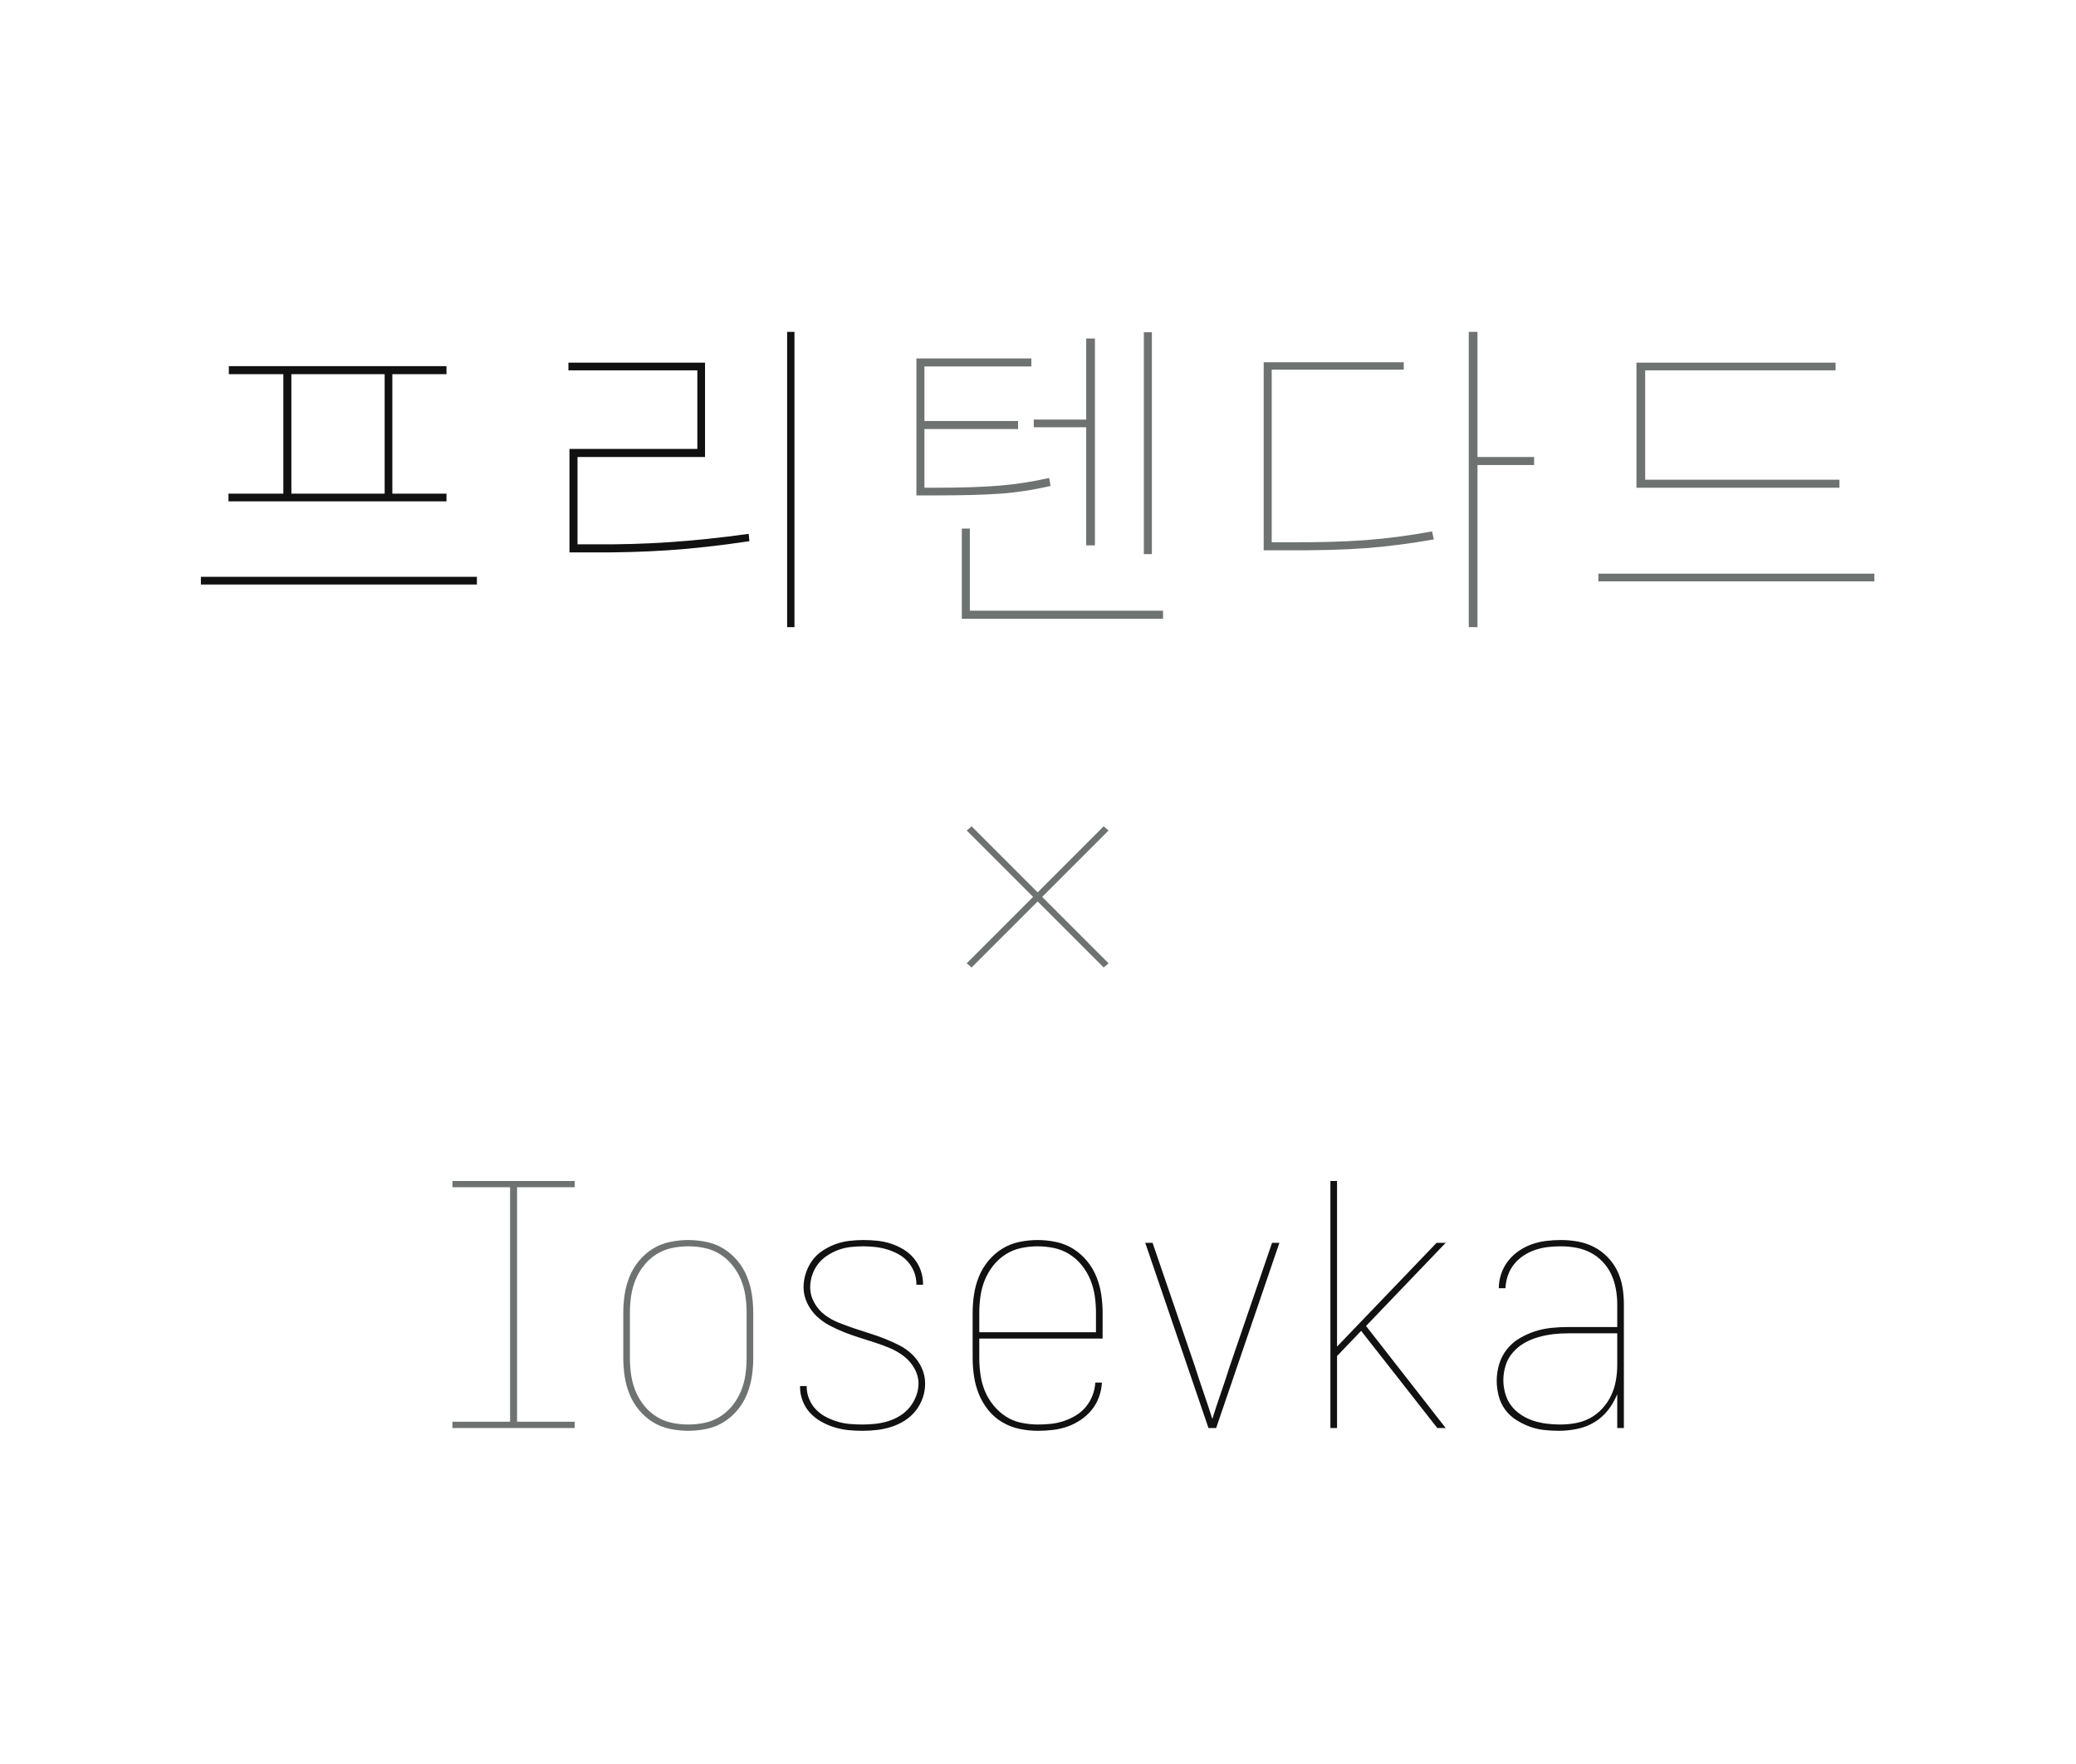
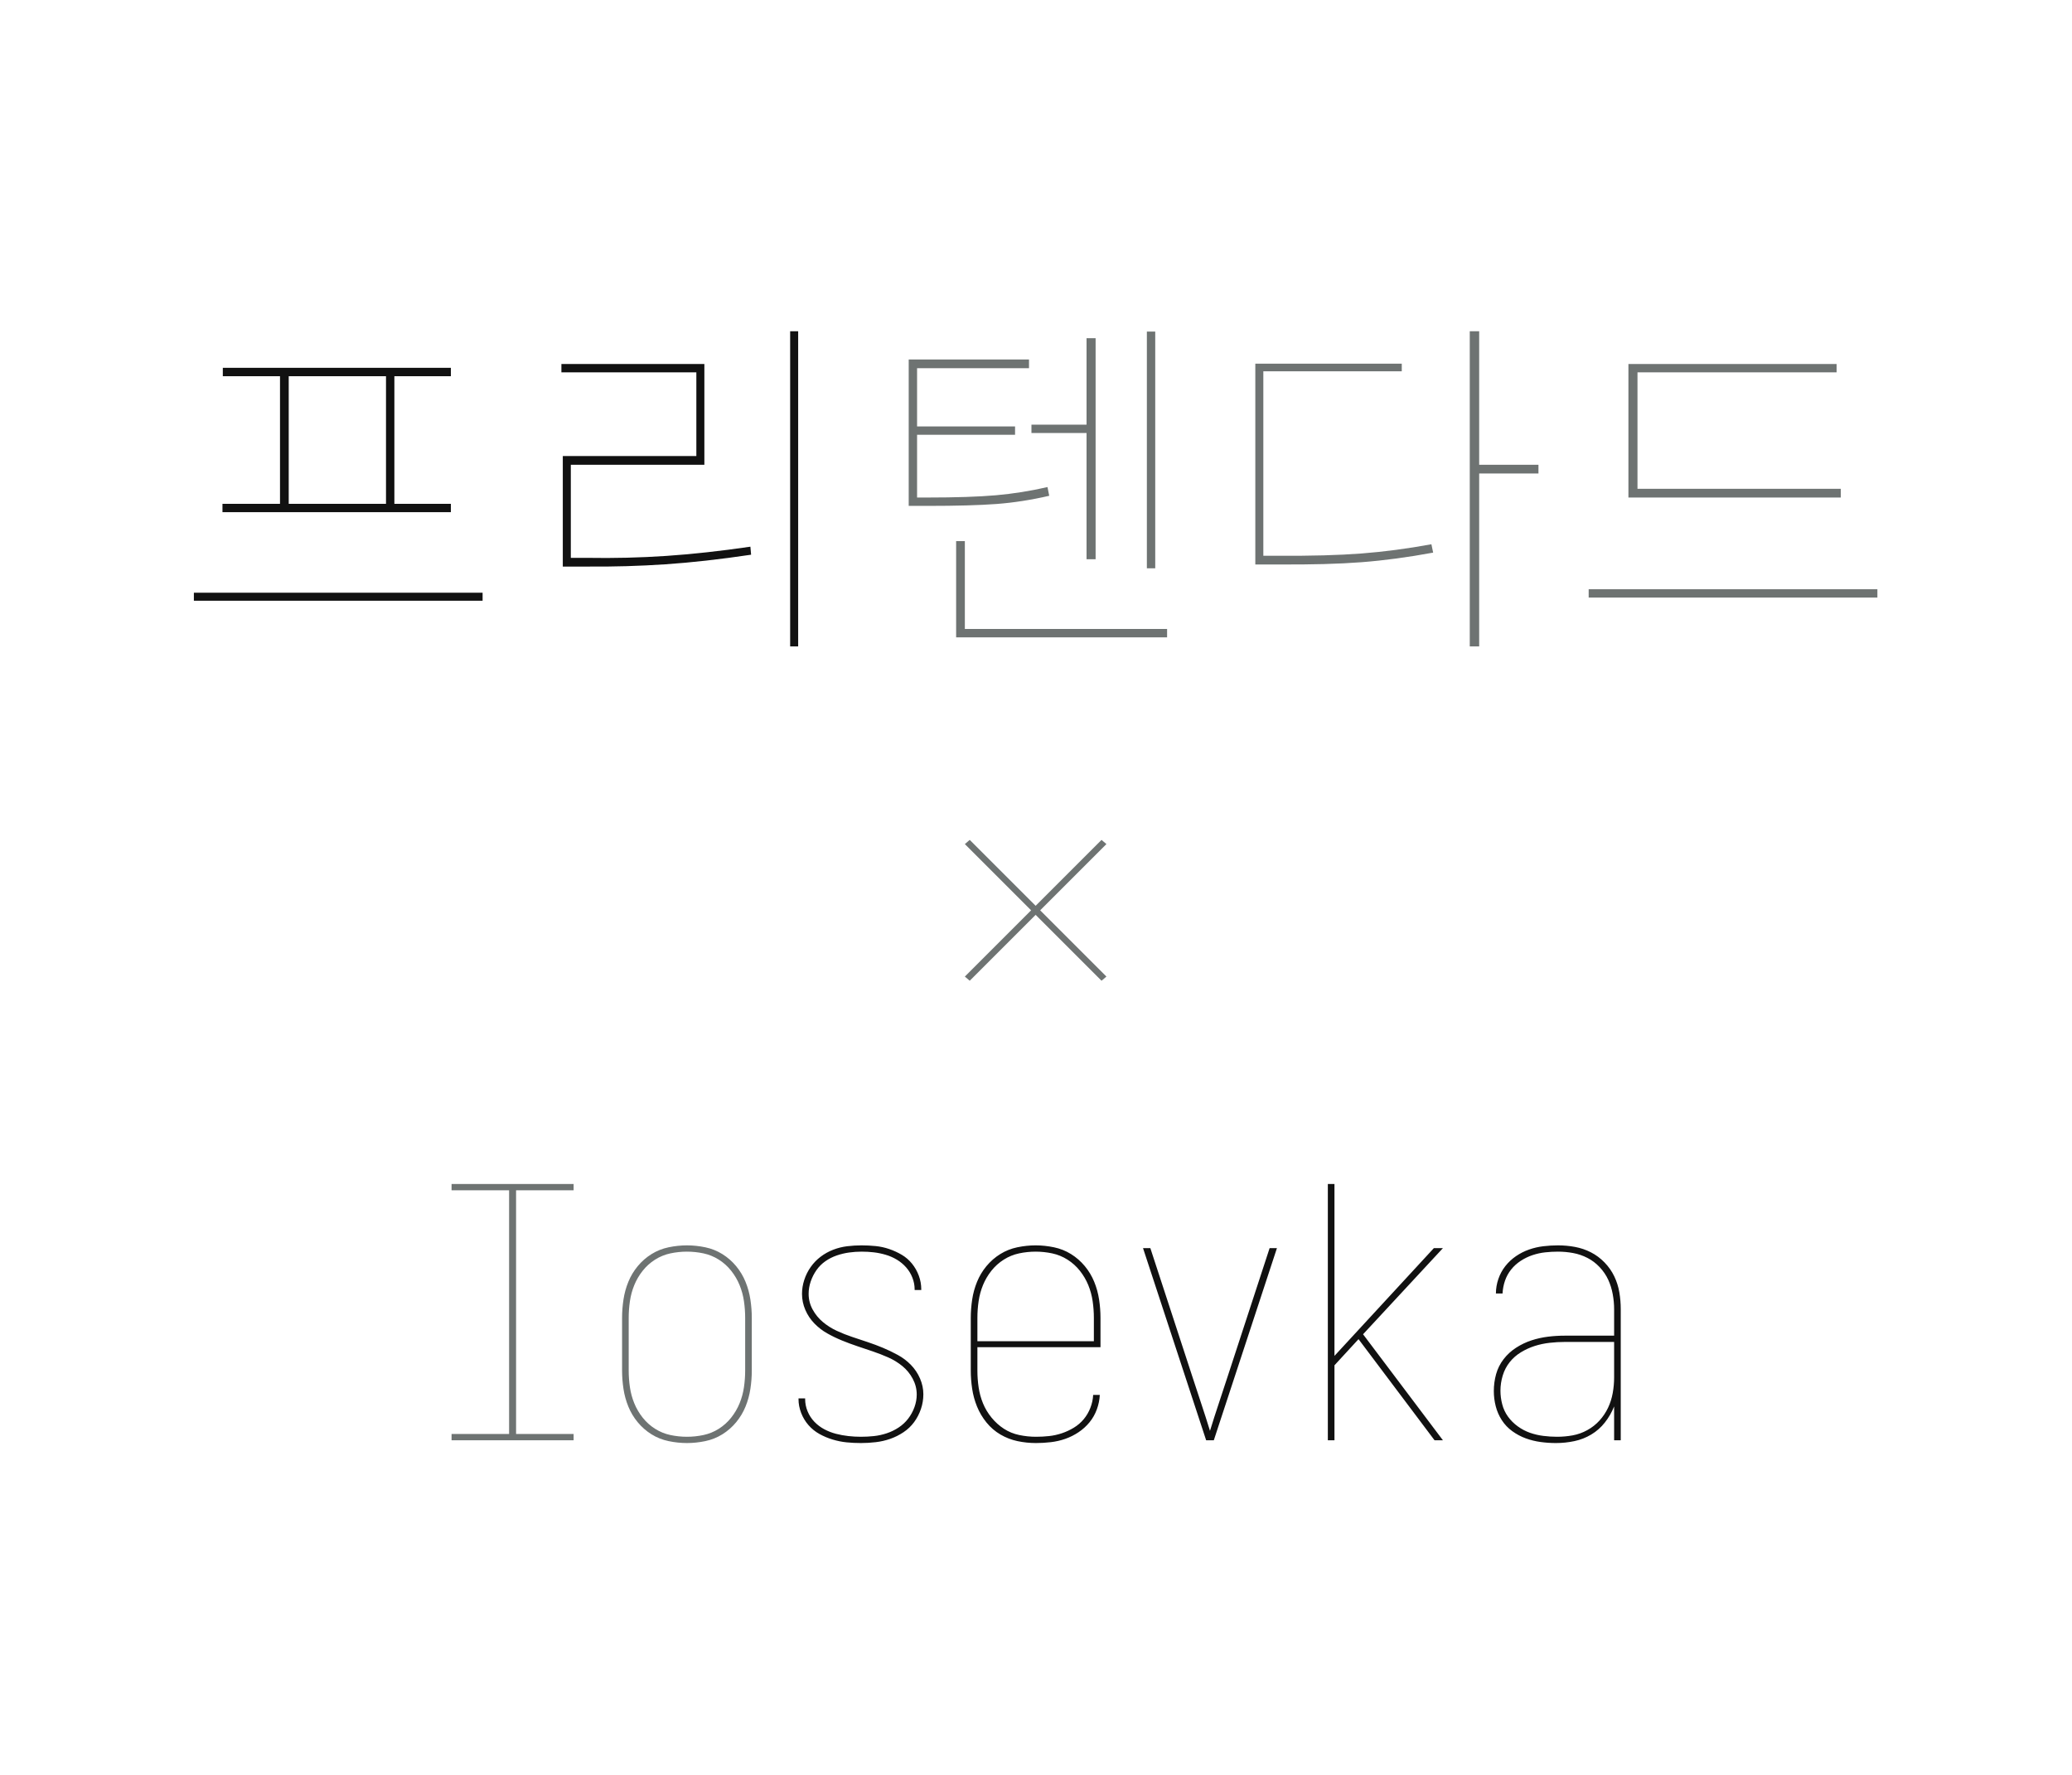
- <svg xmlns="http://www.w3.org/2000/svg" width="1129" height="959" viewBox="0 0 1129 959" role="img" aria-label="Presevka — 프리텐다드 × Iosevka">
-   <g transform="translate(89.3 328.1) scale(0.19 -0.19)">
-     <path fill="#111111" d="M895.0 54H105.0V76H895.0ZM808.0 656H185.0V679H808.0ZM808.0 292H184.0V314H808.0ZM364.0 310H341.0V659H364.0ZM653.0 310H631.0V659H653.0ZM1804.0 -68H1783.0V777H1804.0ZM1673.0 199 1675.0 178Q1548.0 159 1441.5 152.0Q1335.0 145 1227.0 146H1160.0V169H1227.0Q1337.0 168 1443.5 175.0Q1550.0 182 1673.0 199ZM1548.0 419H1183.0V158H1160.0V442H1526.0V667H1157.0V689H1548.0Z" />
-     <path fill="#6e7372" d="M2655.0 504H2489.0V526H2655.0ZM2827.0 141H2804.0V776H2827.0ZM2664.0 166H2639.0V758H2664.0ZM2859.0 -44H2283.0V-21H2859.0ZM2306.0 -25H2283.0V214H2306.0ZM2533.0 359 2537.0 336Q2463.0 319 2393.5 314.0Q2324.0 309 2203.0 309H2153.0V331H2203.0Q2320.0 331 2391.0 337.0Q2462.0 343 2533.0 359ZM2482.0 678H2176.0V318H2153.0V701H2482.0ZM2444.0 499H2165.0V522H2444.0ZM3759.0 -68H3734.0V777H3759.0ZM3921.0 396H3751.0V419H3921.0ZM3629.0 206 3634.0 183Q3531.0 165 3438.5 158.0Q3346.0 151 3209.0 152H3147.0V175H3209.0Q3345.0 174 3438.0 181.0Q3531.0 188 3629.0 206ZM3548.0 669H3170.0V169H3147.0V690H3548.0ZM4795.0 331H4214.0V354H4795.0ZM4895.0 63H4105.0V85H4895.0ZM4784.0 667H4239.0V341H4214.0V689H4784.0Z" />
+ <svg xmlns="http://www.w3.org/2000/svg" width="1129" height="967" viewBox="0 0 1129 967" role="img" aria-label="Presevka — 프리텐다드 × Iosevka">
+   <g transform="translate(89.3 336.5) scale(0.19 -0.19)">
+     <path fill="#111111" d="M914.0 48H86.0V71H914.0ZM823.0 692H169.0V716H823.0ZM823.0 302H168.0V326H823.0ZM358.0 321H333.0V695H358.0ZM661.0 321H637.0V695H661.0ZM1819.0 -83H1796.0V821H1819.0ZM1682.0 203 1684.0 180Q1550.0 160 1438.5 152.5Q1327.0 145 1213.0 146H1144.0V171H1213.0Q1329.0 169 1440.5 176.5Q1552.0 184 1682.0 203ZM1550.0 438H1167.0V159H1144.0V463H1527.0V703H1140.0V727H1550.0Z" />
+     <path fill="#6e7372" d="M2663.0 529H2488.0V553H2663.0ZM2843.0 141H2819.0V820H2843.0ZM2672.0 167H2646.0V801H2672.0ZM2877.0 -57H2272.0V-33H2877.0ZM2297.0 -37H2272.0V219H2297.0ZM2534.0 374 2539.0 349Q2461.0 331 2388.0 325.5Q2315.0 320 2189.0 320H2136.0V344H2189.0Q2312.0 344 2386.0 350.5Q2460.0 357 2534.0 374ZM2481.0 715H2160.0V330H2136.0V740H2481.0ZM2441.0 524H2149.0V548H2441.0ZM3772.0 -83H3745.0V821H3772.0ZM3942.0 413H3763.0V438H3942.0ZM3635.0 210 3640.0 186Q3532.0 166 3435.0 158.5Q3338.0 151 3195.0 152H3130.0V177H3195.0Q3337.0 176 3434.5 183.5Q3532.0 191 3635.0 210ZM3550.0 706H3153.0V171H3130.0V728H3550.0ZM4809.0 344H4200.0V369H4809.0ZM4914.0 57H4086.0V81H4914.0ZM4797.0 703H4226.0V355H4200.0V727H4797.0Z" />
  </g>
-   <g transform="translate(89.3 552.3) scale(0.19 -0.19)">
+   <g transform="translate(89.3 560.7) scale(0.19 -0.19)">
    <path fill="#6e7372" d="M2311.0 138 2297.0 150 2487.0 340 2297.0 530 2311.0 542 2500.0 353 2689.0 542 2703.0 530 2513.0 340 2703.0 150 2689.0 138 2500.0 327Z" />
  </g>
-   <g transform="translate(89.3 776.5) scale(0.19 -0.19)">
-     <path fill="#6e7372" d="M825.0 0V18H990.0V689H825.0V707H1175.0V689H1010.0V18H1175.0V0ZM1500.0 -8Q1474.0 -8 1447.5 -2.5Q1421.0 3 1398.5 17.0Q1376.0 31 1359.0 51.5Q1342.0 72 1332.0 96.5Q1322.0 121 1318.0 147.5Q1314.0 174 1314.0 200V330Q1314.0 356 1318.0 382.5Q1322.0 409 1332.0 433.5Q1342.0 458 1359.0 478.5Q1376.0 499 1398.5 513.0Q1421.0 527 1447.5 532.5Q1474.0 538 1500.0 538Q1526.0 538 1552.5 532.5Q1579.0 527 1601.5 513.0Q1624.0 499 1641.0 478.5Q1658.0 458 1668.0 433.5Q1678.0 409 1682.0 382.5Q1686.0 356 1686.0 330V200Q1686.0 174 1682.0 147.5Q1678.0 121 1668.0 96.5Q1658.0 72 1641.0 51.5Q1624.0 31 1601.5 17.0Q1579.0 3 1552.5 -2.5Q1526.0 -8 1500.0 -8ZM1500.0 10Q1524.0 10 1547.5 15.0Q1571.0 20 1591.5 33.0Q1612.0 46 1627.0 65.0Q1642.0 84 1651.0 106.0Q1660.0 128 1663.5 152.0Q1667.0 176 1667.0 200V330Q1667.0 354 1663.5 378.0Q1660.0 402 1651.0 424.0Q1642.0 446 1627.0 465.0Q1612.0 484 1591.5 497.0Q1571.0 510 1547.5 515.0Q1524.0 520 1500.0 520Q1476.0 520 1452.5 515.0Q1429.0 510 1408.5 497.0Q1388.0 484 1373.0 465.0Q1358.0 446 1349.0 424.0Q1340.0 402 1336.5 378.0Q1333.0 354 1333.0 330V200Q1333.0 176 1336.5 152.0Q1340.0 128 1349.0 106.0Q1358.0 84 1373.0 65.0Q1388.0 46 1408.5 33.0Q1429.0 20 1452.5 15.0Q1476.0 10 1500.0 10Z" />
-     <path fill="#111111" d="M1820.0 117V120H1839.0V118Q1839.0 100 1846.0 83.0Q1853.0 66 1865.5 53.0Q1878.0 40 1894.5 31.5Q1911.0 23 1928.0 18.0Q1945.0 13 1963.0 11.5Q1981.0 10 1999.0 10Q2017.0 10 2035.5 12.0Q2054.0 14 2072.0 19.5Q2090.0 25 2106.0 35.0Q2122.0 45 2133.5 59.0Q2145.0 73 2152.0 91.0Q2159.0 109 2159.0 127Q2159.0 150 2147.0 171.0Q2135.0 192 2116.5 206.0Q2098.0 220 2076.5 229.0Q2055.0 238 2033.0 245.0Q2011.0 252 1989.0 259.0Q1967.0 266 1945.5 274.5Q1924.0 283 1903.5 294.0Q1883.0 305 1866.5 321.0Q1850.0 337 1840.0 358.5Q1830.0 380 1830.0 403Q1830.0 423 1836.5 443.0Q1843.0 463 1855.0 479.5Q1867.0 496 1884.5 507.5Q1902.0 519 1921.0 526.0Q1940.0 533 1960.5 535.5Q1981.0 538 2001.0 538Q2021.0 538 2040.5 536.0Q2060.0 534 2079.0 528.0Q2098.0 522 2115.5 511.5Q2133.0 501 2145.5 486.0Q2158.0 471 2165.0 452.0Q2172.0 433 2172.0 413V410H2153.0V412Q2153.0 430 2146.5 446.5Q2140.0 463 2128.5 476.0Q2117.0 489 2101.5 497.5Q2086.0 506 2069.5 511.0Q2053.0 516 2035.5 518.0Q2018.0 520 2001.0 520Q1983.0 520 1965.0 518.0Q1947.0 516 1930.5 510.0Q1914.0 504 1898.5 494.0Q1883.0 484 1872.0 470.0Q1861.0 456 1855.0 438.5Q1849.0 421 1849.0 403Q1849.0 380 1860.5 359.0Q1872.0 338 1890.5 324.0Q1909.0 310 1930.5 301.5Q1952.0 293 1974.0 285.5Q1996.0 278 2018.5 271.0Q2041.0 264 2062.5 255.5Q2084.0 247 2104.5 236.5Q2125.0 226 2141.5 210.0Q2158.0 194 2168.0 172.5Q2178.0 151 2178.0 127Q2178.0 106 2171.0 86.0Q2164.0 66 2151.0 49.5Q2138.0 33 2120.0 21.5Q2102.0 10 2082.0 3.5Q2062.0 -3 2041.0 -5.5Q2020.0 -8 1999.0 -8Q1978.0 -8 1958.0 -6.0Q1938.0 -4 1918.5 2.0Q1899.0 8 1881.0 18.0Q1863.0 28 1849.0 43.0Q1835.0 58 1827.5 77.5Q1820.0 97 1820.0 117ZM2501.0 -8Q2474.0 -8 2448.0 -2.5Q2422.0 3 2399.0 16.5Q2376.0 30 2359.0 51.0Q2342.0 72 2332.0 96.5Q2322.0 121 2318.0 147.5Q2314.0 174 2314.0 200V330Q2314.0 356 2318.0 382.5Q2322.0 409 2332.0 433.5Q2342.0 458 2359.0 478.5Q2376.0 499 2398.5 513.0Q2421.0 527 2447.5 532.5Q2474.0 538 2500.0 538Q2526.0 538 2552.5 532.5Q2579.0 527 2601.5 513.0Q2624.0 499 2641.0 478.5Q2658.0 458 2668.0 433.5Q2678.0 409 2682.0 382.5Q2686.0 356 2686.0 330V256H2333.0V200Q2333.0 176 2336.5 152.0Q2340.0 128 2349.0 106.0Q2358.0 84 2373.5 65.0Q2389.0 46 2409.0 33.0Q2429.0 20 2453.0 15.0Q2477.0 10 2501.0 10Q2520.0 10 2538.5 12.0Q2557.0 14 2575.0 20.0Q2593.0 26 2609.5 36.0Q2626.0 46 2638.0 60.5Q2650.0 75 2657.0 93.0Q2664.0 111 2665.0 130H2684.0Q2683.0 109 2675.5 88.5Q2668.0 68 2654.5 51.5Q2641.0 35 2623.0 23.0Q2605.0 11 2585.0 4.0Q2565.0 -3 2543.5 -5.5Q2522.0 -8 2501.0 -8ZM2500.0 520Q2476.0 520 2452.5 515.0Q2429.0 510 2408.5 497.0Q2388.0 484 2373.0 465.0Q2358.0 446 2349.0 424.0Q2340.0 402 2336.5 378.0Q2333.0 354 2333.0 330V274H2667.0V330Q2667.0 354 2663.5 378.0Q2660.0 402 2651.0 424.0Q2642.0 446 2627.0 465.0Q2612.0 484 2591.5 497.0Q2571.0 510 2547.5 515.0Q2524.0 520 2500.0 520ZM2989.0 0 2808.0 530H2829.0L2950.0 177Q2962.0 139 2975.0 101.5Q2988.0 64 3000.0 26Q3012.0 64 3025.0 101.5Q3038.0 139 3050.0 177L3171.0 530H3192.0L3011.0 0ZM3338.0 0V707H3357.0V233L3642.0 530H3668.0L3440.0 292L3668.0 0H3644.0L3426.0 278L3357.0 206V0ZM4178.0 0H4159.0V97Q4149.0 72 4132.5 51.0Q4116.0 30 4093.5 16.5Q4071.0 3 4044.5 -2.5Q4018.0 -8 3992.0 -8Q3970.0 -8 3948.5 -5.5Q3927.0 -3 3907.0 4.5Q3887.0 12 3868.5 24.0Q3850.0 36 3837.5 53.5Q3825.0 71 3819.5 92.5Q3814.0 114 3814.0 135Q3814.0 159 3821.0 182.5Q3828.0 206 3843.0 225.0Q3858.0 244 3879.0 256.5Q3900.0 269 3923.0 276.5Q3946.0 284 3970.0 286.5Q3994.0 289 4018.0 289H4159.0V355Q4159.0 376 4155.0 398.0Q4151.0 420 4142.0 439.5Q4133.0 459 4117.5 475.5Q4102.0 492 4082.5 502.0Q4063.0 512 4041.5 516.0Q4020.0 520 3998.0 520Q3980.0 520 3961.5 518.0Q3943.0 516 3925.0 510.0Q3907.0 504 3891.0 493.5Q3875.0 483 3863.5 468.5Q3852.0 454 3846.0 436.5Q3840.0 419 3839.0 400H3820.0Q3820.0 421 3827.0 441.5Q3834.0 462 3847.0 478.5Q3860.0 495 3877.5 507.0Q3895.0 519 3915.0 526.0Q3935.0 533 3956.0 535.5Q3977.0 538 3998.0 538Q4023.0 538 4047.0 533.5Q4071.0 529 4092.5 518.0Q4114.0 507 4131.5 489.0Q4149.0 471 4159.5 449.0Q4170.0 427 4174.0 403.0Q4178.0 379 4178.0 355ZM4159.0 271H4018.0Q3996.0 271 3975.0 268.5Q3954.0 266 3933.0 260.0Q3912.0 254 3893.5 243.5Q3875.0 233 3860.5 216.5Q3846.0 200 3839.5 179.0Q3833.0 158 3833.0 137Q3833.0 118 3838.5 98.5Q3844.0 79 3855.5 64.0Q3867.0 49 3883.5 38.0Q3900.0 27 3918.5 21.0Q3937.0 15 3956.5 12.5Q3976.0 10 3995.0 10Q4018.0 10 4040.0 14.0Q4062.0 18 4081.5 28.5Q4101.0 39 4116.5 56.0Q4132.0 73 4141.5 93.0Q4151.0 113 4155.0 135.5Q4159.0 158 4159.0 180Z" />
+   <g transform="translate(89.3 784.9) scale(0.19 -0.19)">
+     <path fill="#6e7372" d="M825.0 0V18H990.0V717H825.0V735H1175.0V717H1010.0V18H1175.0V0ZM1500.0 -8Q1474.0 -8 1447.5 -2.5Q1421.0 3 1398.5 17.0Q1376.0 31 1359.0 51.5Q1342.0 72 1332.0 96.5Q1322.0 121 1318.0 147.5Q1314.0 174 1314.0 200V351Q1314.0 377 1318.0 403.5Q1322.0 430 1332.0 454.5Q1342.0 479 1359.0 499.5Q1376.0 520 1398.5 534.0Q1421.0 548 1447.5 553.5Q1474.0 559 1500.0 559Q1526.0 559 1552.5 553.5Q1579.0 548 1601.5 534.0Q1624.0 520 1641.0 499.5Q1658.0 479 1668.0 454.5Q1678.0 430 1682.0 403.5Q1686.0 377 1686.0 351V200Q1686.0 174 1682.0 147.5Q1678.0 121 1668.0 96.5Q1658.0 72 1641.0 51.5Q1624.0 31 1601.5 17.0Q1579.0 3 1552.5 -2.5Q1526.0 -8 1500.0 -8ZM1500.0 10Q1524.0 10 1547.5 15.0Q1571.0 20 1591.5 33.0Q1612.0 46 1627.0 65.0Q1642.0 84 1651.0 106.0Q1660.0 128 1663.5 152.0Q1667.0 176 1667.0 200V351Q1667.0 375 1663.5 399.0Q1660.0 423 1651.0 445.0Q1642.0 467 1627.0 486.0Q1612.0 505 1591.5 518.0Q1571.0 531 1547.5 536.0Q1524.0 541 1500.0 541Q1476.0 541 1452.5 536.0Q1429.0 531 1408.5 518.0Q1388.0 505 1373.0 486.0Q1358.0 467 1349.0 445.0Q1340.0 423 1336.5 399.0Q1333.0 375 1333.0 351V200Q1333.0 176 1336.5 152.0Q1340.0 128 1349.0 106.0Q1358.0 84 1373.0 65.0Q1388.0 46 1408.5 33.0Q1429.0 20 1452.5 15.0Q1476.0 10 1500.0 10Z" />
+     <path fill="#111111" d="M1820.0 118V120H1839.0V118Q1839.0 100 1846.0 83.0Q1853.0 66 1865.5 53.0Q1878.0 40 1894.0 31.5Q1910.0 23 1927.5 18.5Q1945.0 14 1963.0 12.0Q1981.0 10 1999.0 10Q2018.0 10 2036.5 12.0Q2055.0 14 2073.0 20.0Q2091.0 26 2107.0 36.5Q2123.0 47 2134.5 62.0Q2146.0 77 2152.5 95.0Q2159.0 113 2159.0 131Q2159.0 155 2147.5 176.5Q2136.0 198 2117.5 213.0Q2099.0 228 2077.5 237.5Q2056.0 247 2034.0 254.5Q2012.0 262 1989.5 269.5Q1967.0 277 1945.0 286.0Q1923.0 295 1902.5 306.5Q1882.0 318 1865.5 335.0Q1849.0 352 1839.5 374.0Q1830.0 396 1830.0 420Q1830.0 440 1836.5 460.0Q1843.0 480 1855.0 497.0Q1867.0 514 1883.5 526.5Q1900.0 539 1919.5 546.5Q1939.0 554 1959.5 556.5Q1980.0 559 2001.0 559Q2021.0 559 2041.0 557.0Q2061.0 555 2080.0 548.5Q2099.0 542 2116.0 532.0Q2133.0 522 2145.5 506.5Q2158.0 491 2165.0 472.0Q2172.0 453 2172.0 433V431H2153.0V433Q2153.0 450 2146.5 466.5Q2140.0 483 2128.5 496.0Q2117.0 509 2102.0 518.0Q2087.0 527 2070.0 532.0Q2053.0 537 2036.0 539.0Q2019.0 541 2001.0 541Q1983.0 541 1965.0 538.5Q1947.0 536 1929.5 530.0Q1912.0 524 1897.0 513.5Q1882.0 503 1871.5 488.0Q1861.0 473 1855.0 455.5Q1849.0 438 1849.0 420Q1849.0 396 1860.5 375.0Q1872.0 354 1890.0 339.0Q1908.0 324 1929.5 314.0Q1951.0 304 1973.5 296.5Q1996.0 289 2018.5 281.5Q2041.0 274 2062.5 265.0Q2084.0 256 2105.0 244.5Q2126.0 233 2142.5 216.0Q2159.0 199 2168.5 177.0Q2178.0 155 2178.0 132Q2178.0 110 2171.0 89.5Q2164.0 69 2151.5 52.0Q2139.0 35 2121.0 23.0Q2103.0 11 2083.0 4.0Q2063.0 -3 2041.5 -5.5Q2020.0 -8 1999.0 -8Q1978.0 -8 1958.0 -6.0Q1938.0 -4 1918.0 2.0Q1898.0 8 1880.0 18.0Q1862.0 28 1848.5 43.5Q1835.0 59 1827.5 78.5Q1820.0 98 1820.0 118ZM2501.0 -8Q2474.0 -8 2448.0 -2.5Q2422.0 3 2399.0 16.5Q2376.0 30 2359.0 51.0Q2342.0 72 2332.0 96.5Q2322.0 121 2318.0 147.5Q2314.0 174 2314.0 200V351Q2314.0 377 2318.0 403.5Q2322.0 430 2332.0 454.5Q2342.0 479 2359.0 499.5Q2376.0 520 2398.5 534.0Q2421.0 548 2447.5 553.5Q2474.0 559 2500.0 559Q2526.0 559 2552.5 553.5Q2579.0 548 2601.5 534.0Q2624.0 520 2641.0 499.5Q2658.0 479 2668.0 454.5Q2678.0 430 2682.0 403.5Q2686.0 377 2686.0 351V267H2333.0V200Q2333.0 176 2336.5 152.0Q2340.0 128 2349.0 106.0Q2358.0 84 2373.5 65.0Q2389.0 46 2409.0 33.0Q2429.0 20 2453.0 15.0Q2477.0 10 2501.0 10Q2520.0 10 2538.5 12.0Q2557.0 14 2575.0 20.0Q2593.0 26 2609.5 36.0Q2626.0 46 2638.0 60.5Q2650.0 75 2657.0 93.0Q2664.0 111 2665.0 130H2684.0Q2683.0 109 2675.5 88.5Q2668.0 68 2654.5 51.5Q2641.0 35 2623.0 23.0Q2605.0 11 2585.0 4.0Q2565.0 -3 2543.5 -5.5Q2522.0 -8 2501.0 -8ZM2500.0 541Q2476.0 541 2452.5 536.0Q2429.0 531 2408.5 518.0Q2388.0 505 2373.0 486.0Q2358.0 467 2349.0 445.0Q2340.0 423 2336.5 399.0Q2333.0 375 2333.0 351V284H2667.0V351Q2667.0 375 2663.5 399.0Q2660.0 423 2651.0 445.0Q2642.0 467 2627.0 486.0Q2612.0 505 2591.5 518.0Q2571.0 531 2547.5 536.0Q2524.0 541 2500.0 541ZM2989.0 0 2808.0 551H2829.0L2949.0 184Q2962.0 144 2975.0 105.0Q2988.0 66 3000.0 27Q3012.0 66 3025.0 105.0Q3038.0 144 3051.0 184L3171.0 551H3192.0L3011.0 0ZM3338.0 0V735H3357.0V242L3642.0 551H3668.0L3439.0 304L3668.0 0H3644.0L3426.0 290L3357.0 215V0ZM4178.0 0H4159.0V97Q4149.0 72 4132.5 51.0Q4116.0 30 4093.5 16.5Q4071.0 3 4045.0 -2.5Q4019.0 -8 3992.0 -8Q3970.0 -8 3948.0 -5.0Q3926.0 -2 3905.5 5.5Q3885.0 13 3867.0 26.0Q3849.0 39 3837.0 57.5Q3825.0 76 3819.5 97.5Q3814.0 119 3814.0 141Q3814.0 166 3820.5 189.5Q3827.0 213 3842.0 232.5Q3857.0 252 3878.0 265.5Q3899.0 279 3922.0 286.5Q3945.0 294 3969.0 297.0Q3993.0 300 4018.0 300H4159.0V376Q4159.0 397 4155.0 419.0Q4151.0 441 4142.0 460.5Q4133.0 480 4117.5 496.5Q4102.0 513 4082.5 523.0Q4063.0 533 4041.5 537.0Q4020.0 541 3998.0 541Q3980.0 541 3961.5 539.0Q3943.0 537 3925.0 531.0Q3907.0 525 3891.0 514.5Q3875.0 504 3863.5 489.5Q3852.0 475 3846.0 457.5Q3840.0 440 3839.0 421H3820.0Q3820.0 442 3827.0 462.5Q3834.0 483 3847.0 499.5Q3860.0 516 3877.5 528.0Q3895.0 540 3915.0 547.0Q3935.0 554 3956.0 556.5Q3977.0 559 3998.0 559Q4023.0 559 4047.0 554.5Q4071.0 550 4092.5 539.0Q4114.0 528 4131.5 510.0Q4149.0 492 4159.5 470.0Q4170.0 448 4174.0 424.0Q4178.0 400 4178.0 376ZM4159.0 282H4018.0Q3996.0 282 3974.0 279.5Q3952.0 277 3931.5 270.5Q3911.0 264 3892.0 252.5Q3873.0 241 3859.5 224.0Q3846.0 207 3839.5 185.5Q3833.0 164 3833.0 142Q3833.0 123 3838.0 103.5Q3843.0 84 3854.5 68.0Q3866.0 52 3882.5 40.0Q3899.0 28 3917.5 21.5Q3936.0 15 3956.0 12.5Q3976.0 10 3995.0 10Q4018.0 10 4040.0 14.0Q4062.0 18 4082.0 29.0Q4102.0 40 4117.0 56.5Q4132.0 73 4141.5 93.0Q4151.0 113 4155.0 135.5Q4159.0 158 4159.0 180Z" />
  </g>
</svg>
